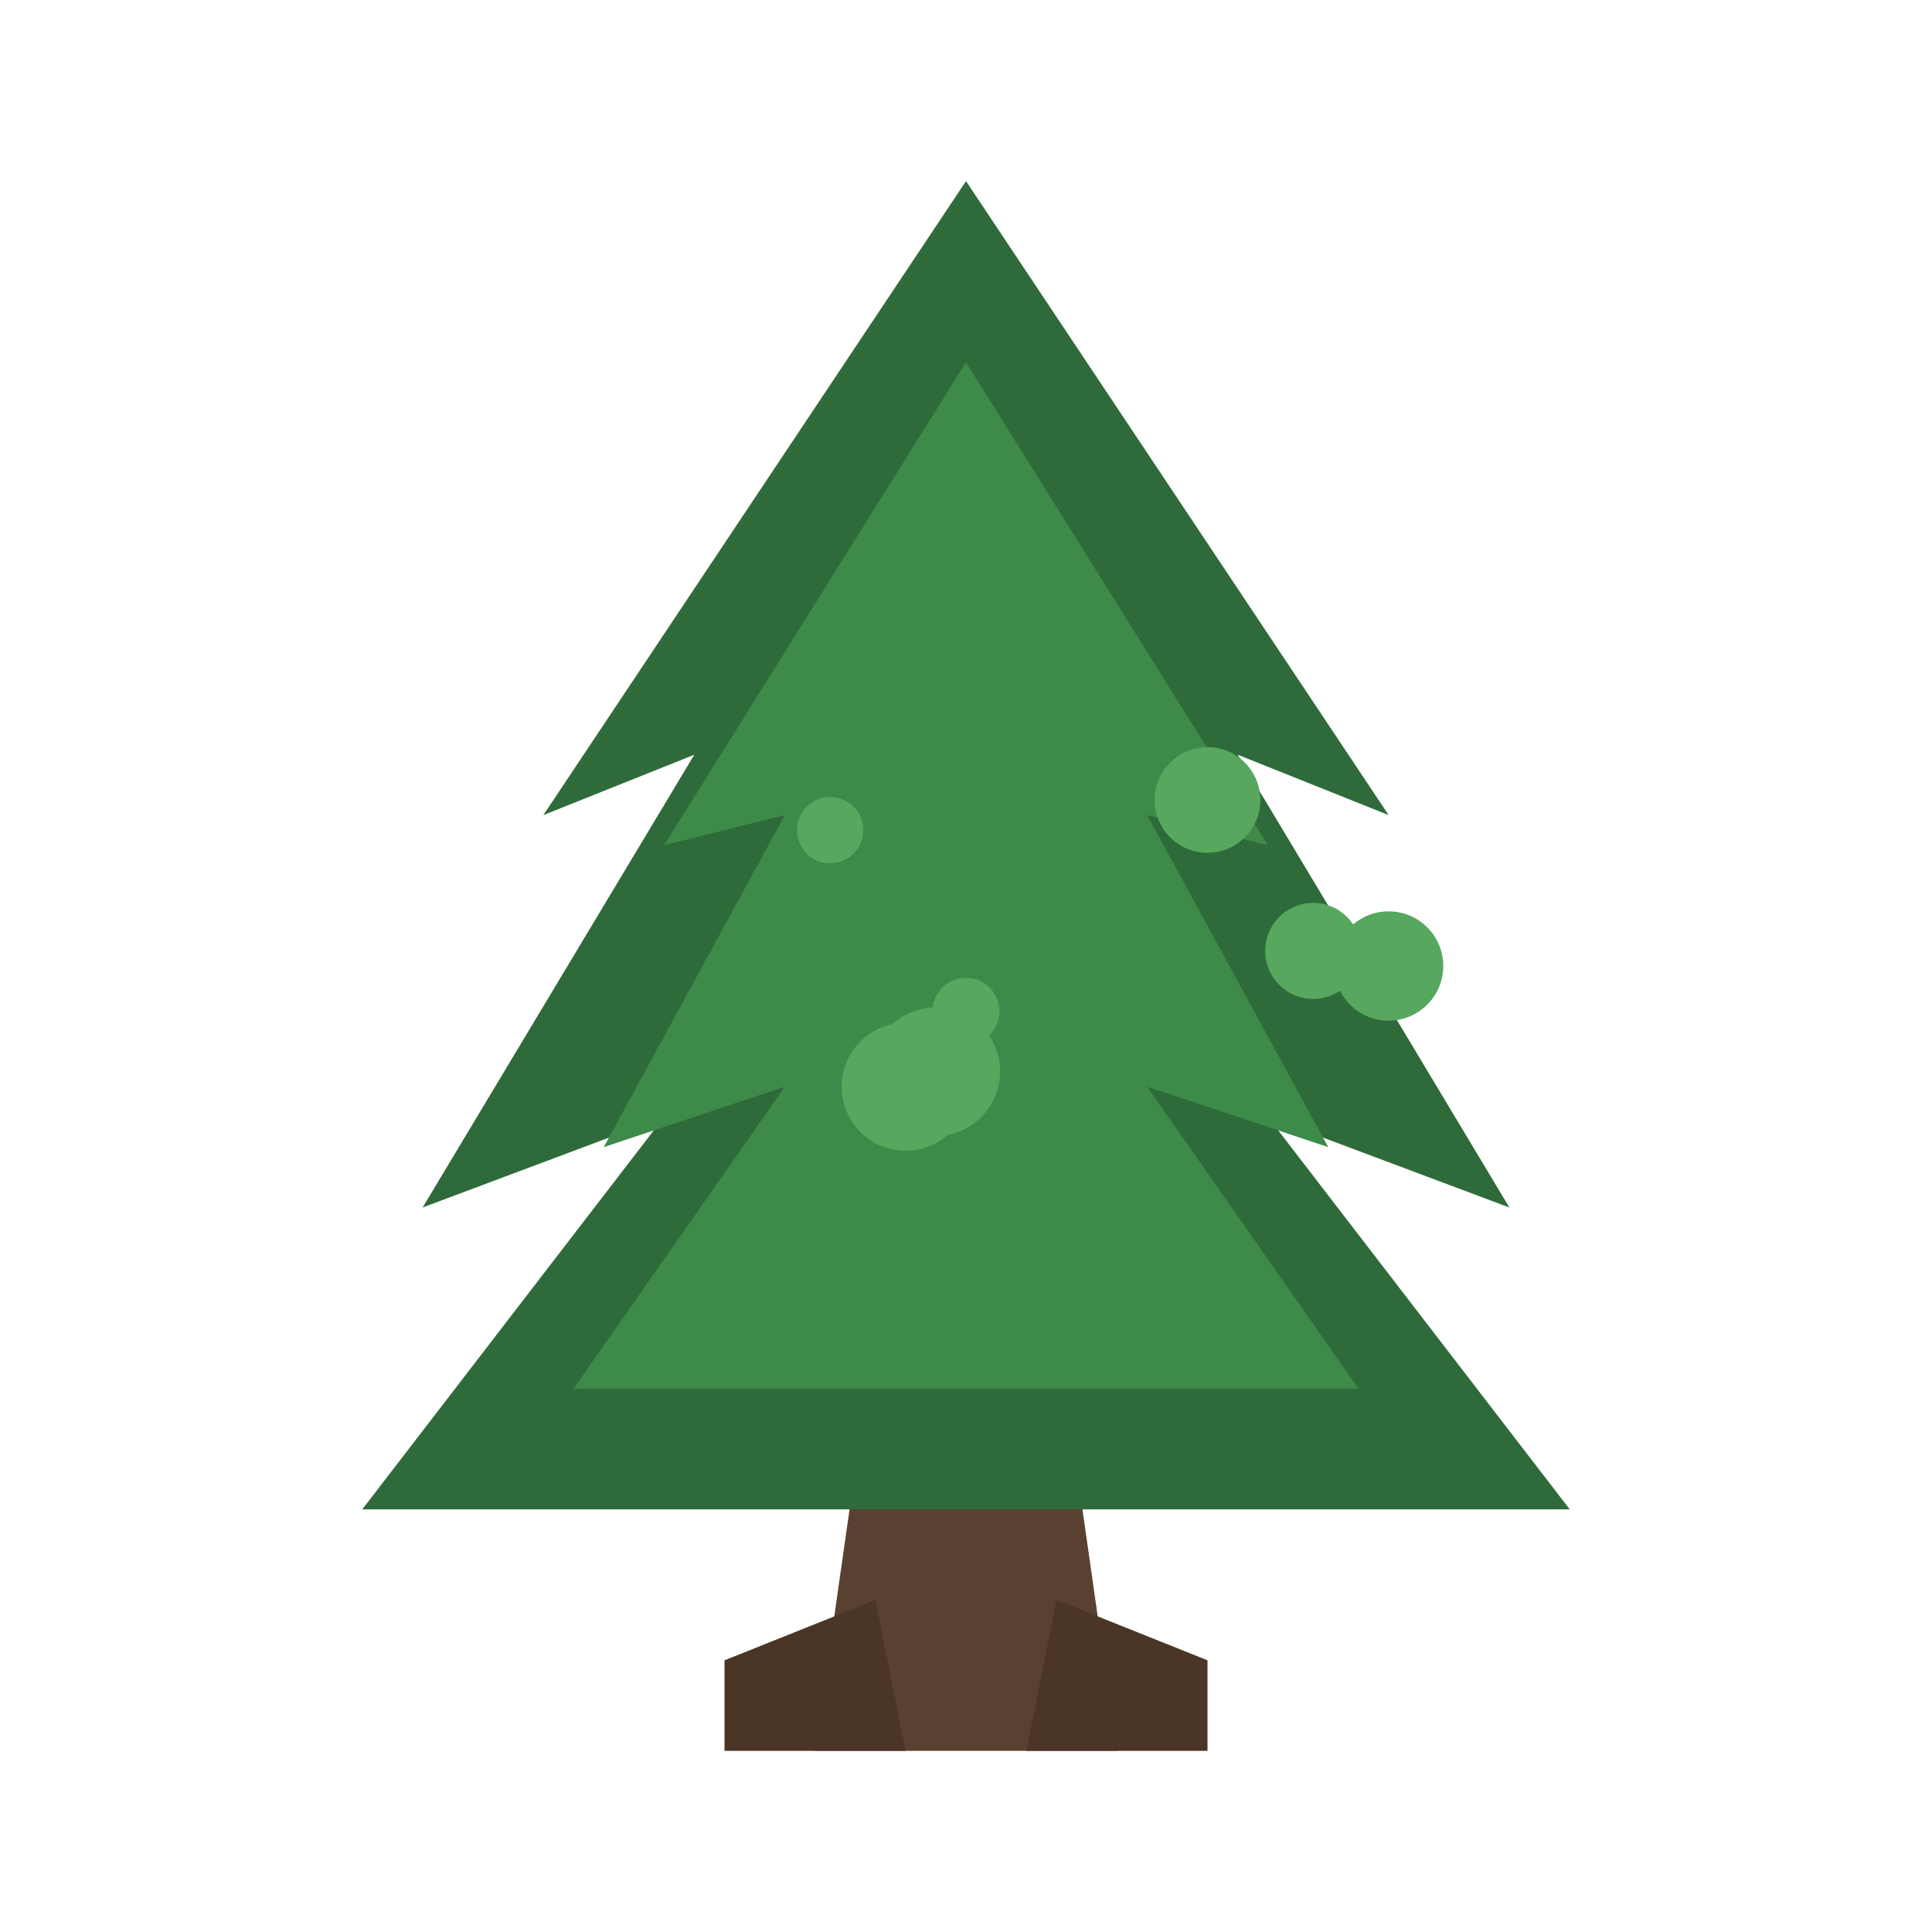
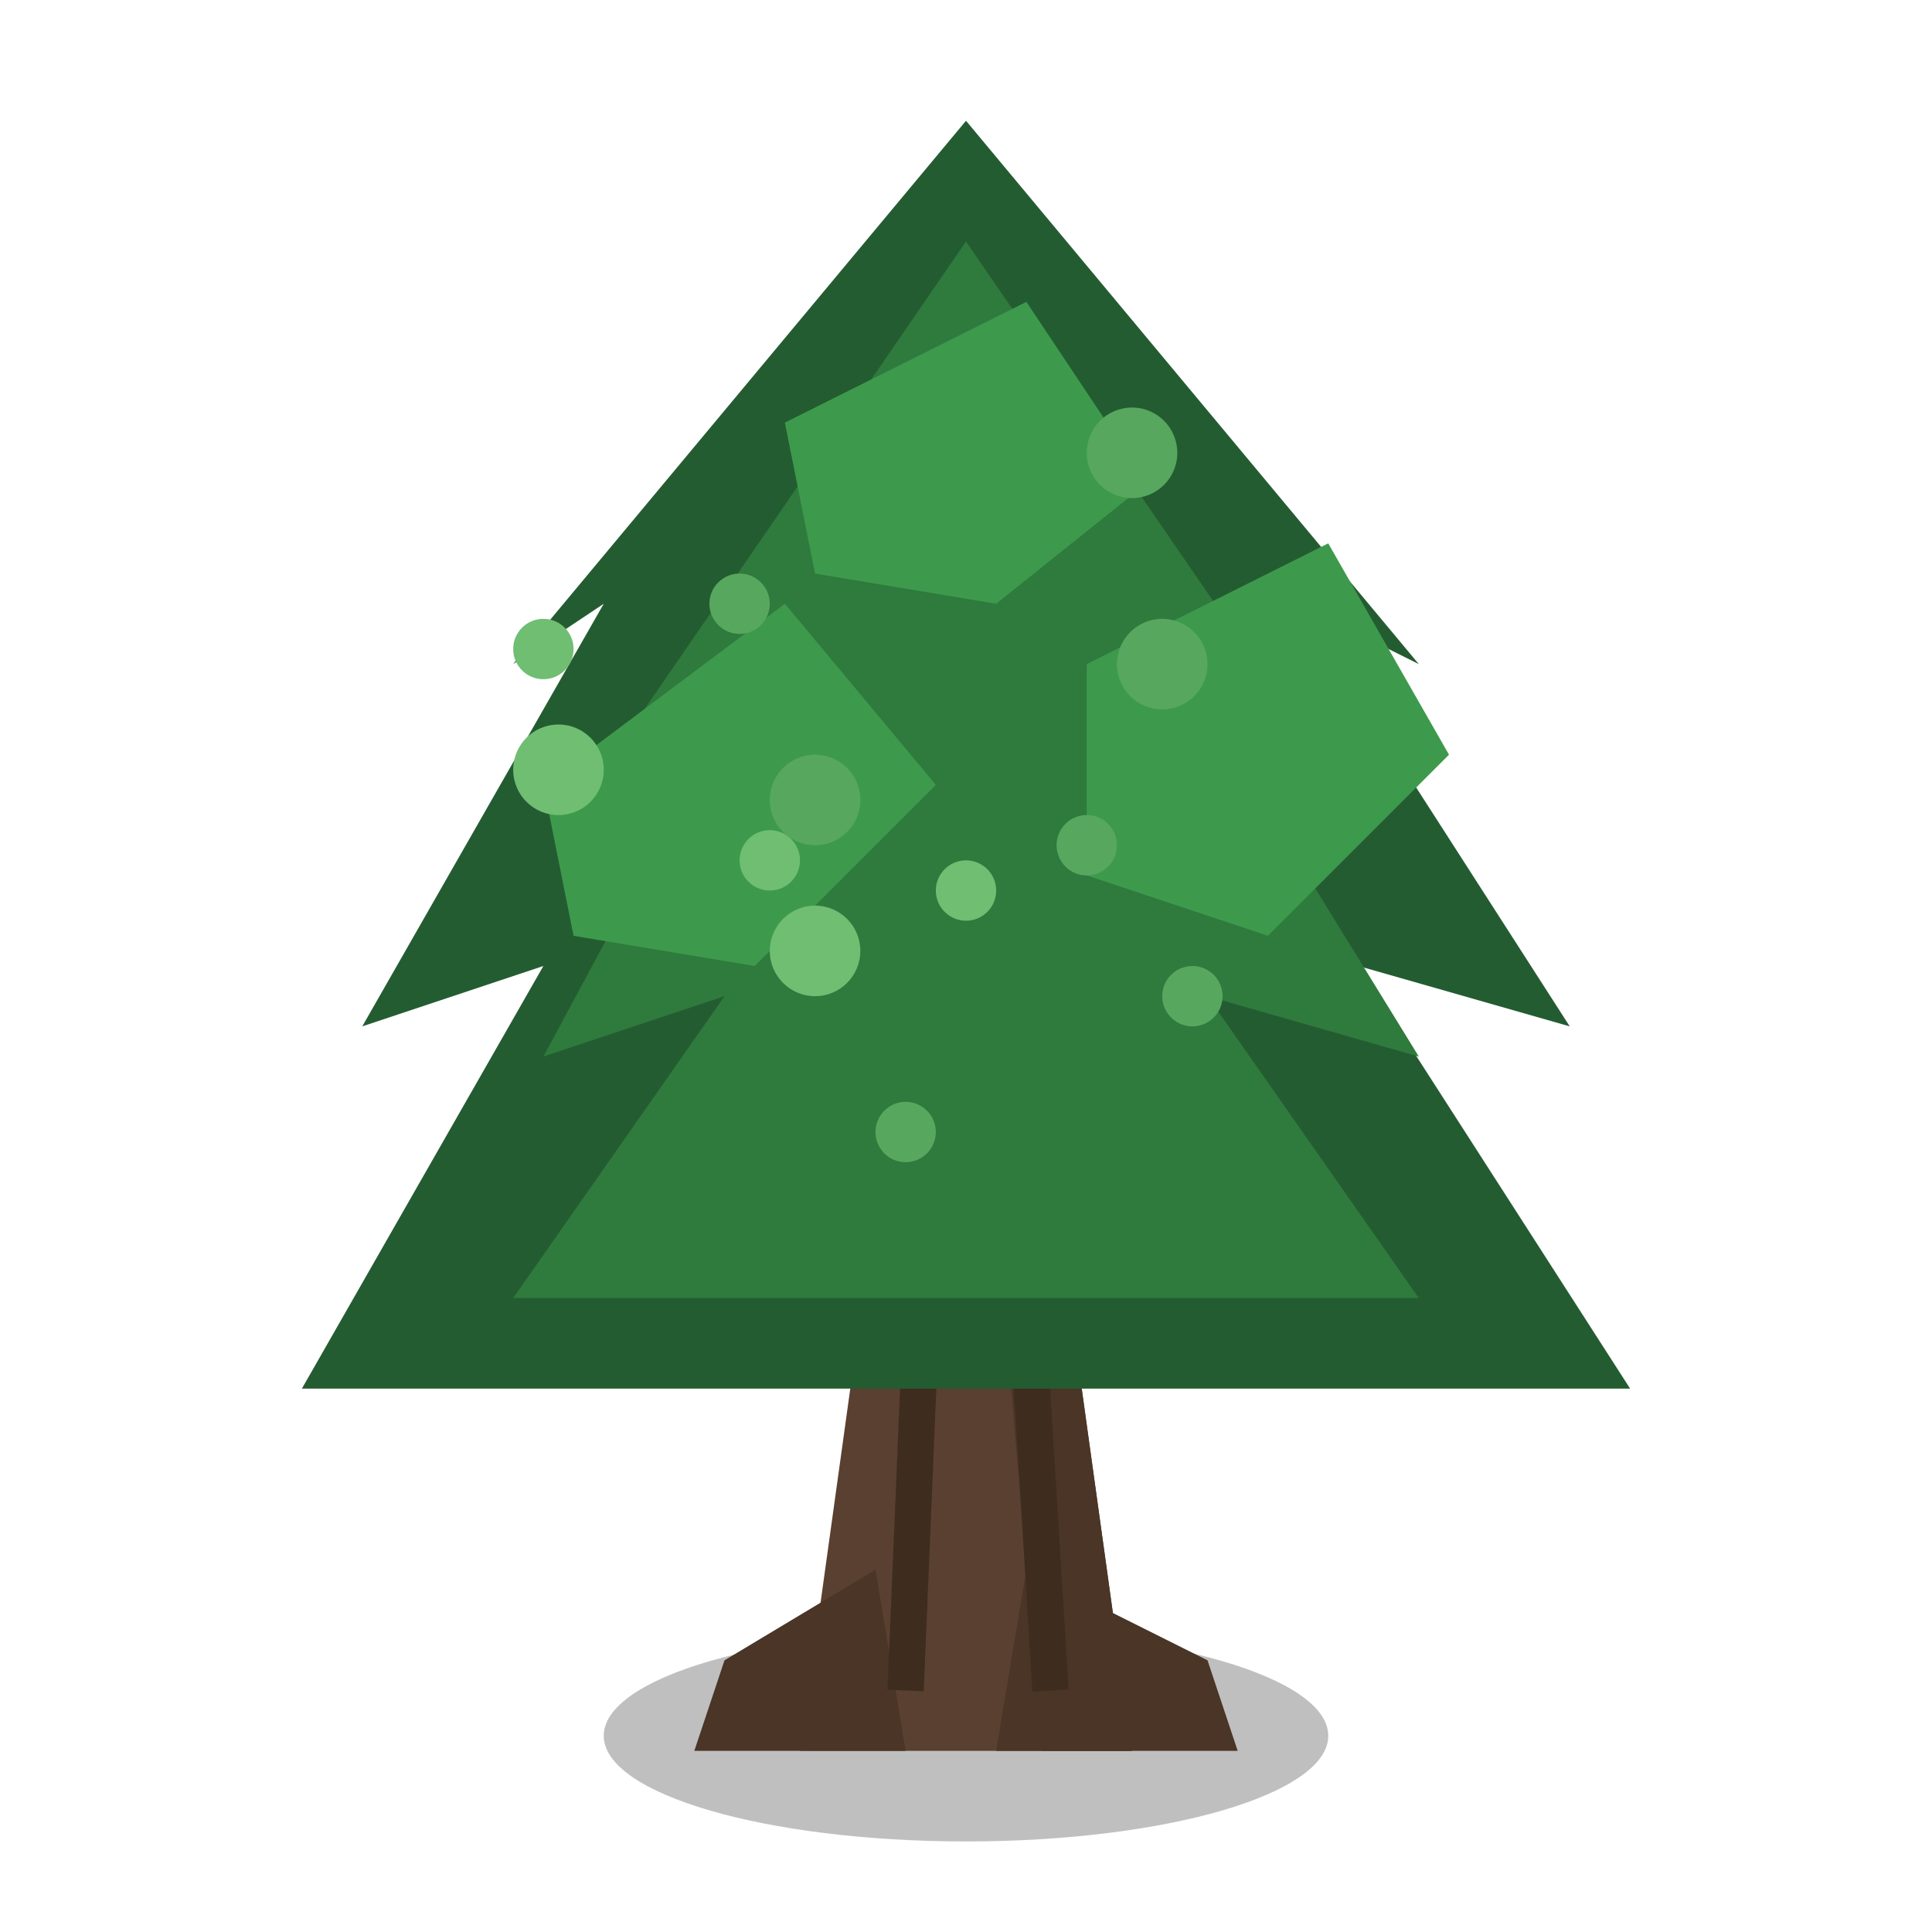
<svg xmlns="http://www.w3.org/2000/svg" width="64" height="64" viewBox="0 0 64 64">
-   <polygon points="29,44 35,44 37,58 27,58" fill="#5a4030" />
-   <polygon points="24,55 29,53 30,58 24,58" fill="#4a3526" />
-   <polygon points="35,53 40,55 40,58 34,58" fill="#4a3526" />
-   <polygon points="32,6 46,27 41,25 50,40 42,37 52,50 12,50 22,37 14,40 23,25 18,27" fill="#2f6b3a" />
-   <polygon points="32,12 42,28 38,27 44,38 38,36 45,46 19,46 26,36 20,38 26,27 22,28" fill="#3d8a49" />
-   <circle cx="40" cy="26.5" r="1.75" fill="#57a75f" />
-   <circle cx="46" cy="32" r="1.81" fill="#57a75f" />
-   <circle cx="43.5" cy="31.5" r="1.59" fill="#57a75f" />
-   <circle cx="31" cy="35.5" r="2.13" fill="#57a75f" />
-   <circle cx="32" cy="33.5" r="1.11" fill="#57a75f" />
-   <circle cx="27.5" cy="27.5" r="1.1" fill="#57a75f" />
-   <circle cx="30" cy="36" r="2.12" fill="#57a75f" />
+   <ellipse cx="32" cy="57.5" rx="12" ry="3.5" fill="#00000040" />
+   <polygon points="29,40 35,40 37.5,58 26.5,58" fill="#5a4030" />
+   <polygon points="33,40 35,40 37.5,58 34.5,58" fill="#4a3526" />
+   <polygon points="24,55 29,52 30,58 23,58" fill="#4a3526" />
+   <polygon points="34,52 40,55 41,58 33,58" fill="#4a3526" />
+   <polyline points="30.5,44 30,56" fill="none" stroke="#3e2c1f" stroke-width="1.2" stroke-linejoin="round" />
+   <polyline points="34,43 34.8,56" fill="none" stroke="#3e2c1f" stroke-width="1.2" stroke-linejoin="round" />
+   <polygon points="32,4 47,22 43,20 52,34 45,32 54,46 10,46 18,32 12,34 20,20 17,22" fill="#245c31" />
+   <polygon points="32,8 43,24 39,22 47,35 40,33 47,43 17,43 24,33 18,35 25,22 21,24" fill="#2f7a3d" />
+   <polygon points="26,14 34,10 38,16 33,20 27,19" fill="#3d9a4c" />
+   <polygon points="18,26 26,20 31,26 25,32 19,31" fill="#3d9a4c" />
+   <polygon points="36,22 44,18 48,25 42,31 36,29" fill="#3d9a4c" />
+   <circle cx="38.5" cy="22" r="1.5" fill="#57a75f" />
+   <circle cx="24.5" cy="20" r="1" fill="#57a75f" />
+   <circle cx="25.5" cy="28.5" r="1" fill="#6fbe72" />
+   <circle cx="32" cy="29.5" r="1" fill="#6fbe72" />
+   <circle cx="36" cy="28" r="1" fill="#57a75f" />
+   <circle cx="37.5" cy="15" r="1.5" fill="#57a75f" />
+   <circle cx="27" cy="31.5" r="1.5" fill="#6fbe72" />
+   <circle cx="18" cy="21.5" r="1" fill="#6fbe72" />
+   <circle cx="30" cy="37.5" r="1" fill="#57a75f" />
+   <circle cx="39.5" cy="33" r="1" fill="#57a75f" />
+   <circle cx="18.5" cy="25.5" r="1.5" fill="#6fbe72" />
+   <circle cx="27" cy="26.5" r="1.5" fill="#57a75f" />
</svg>
